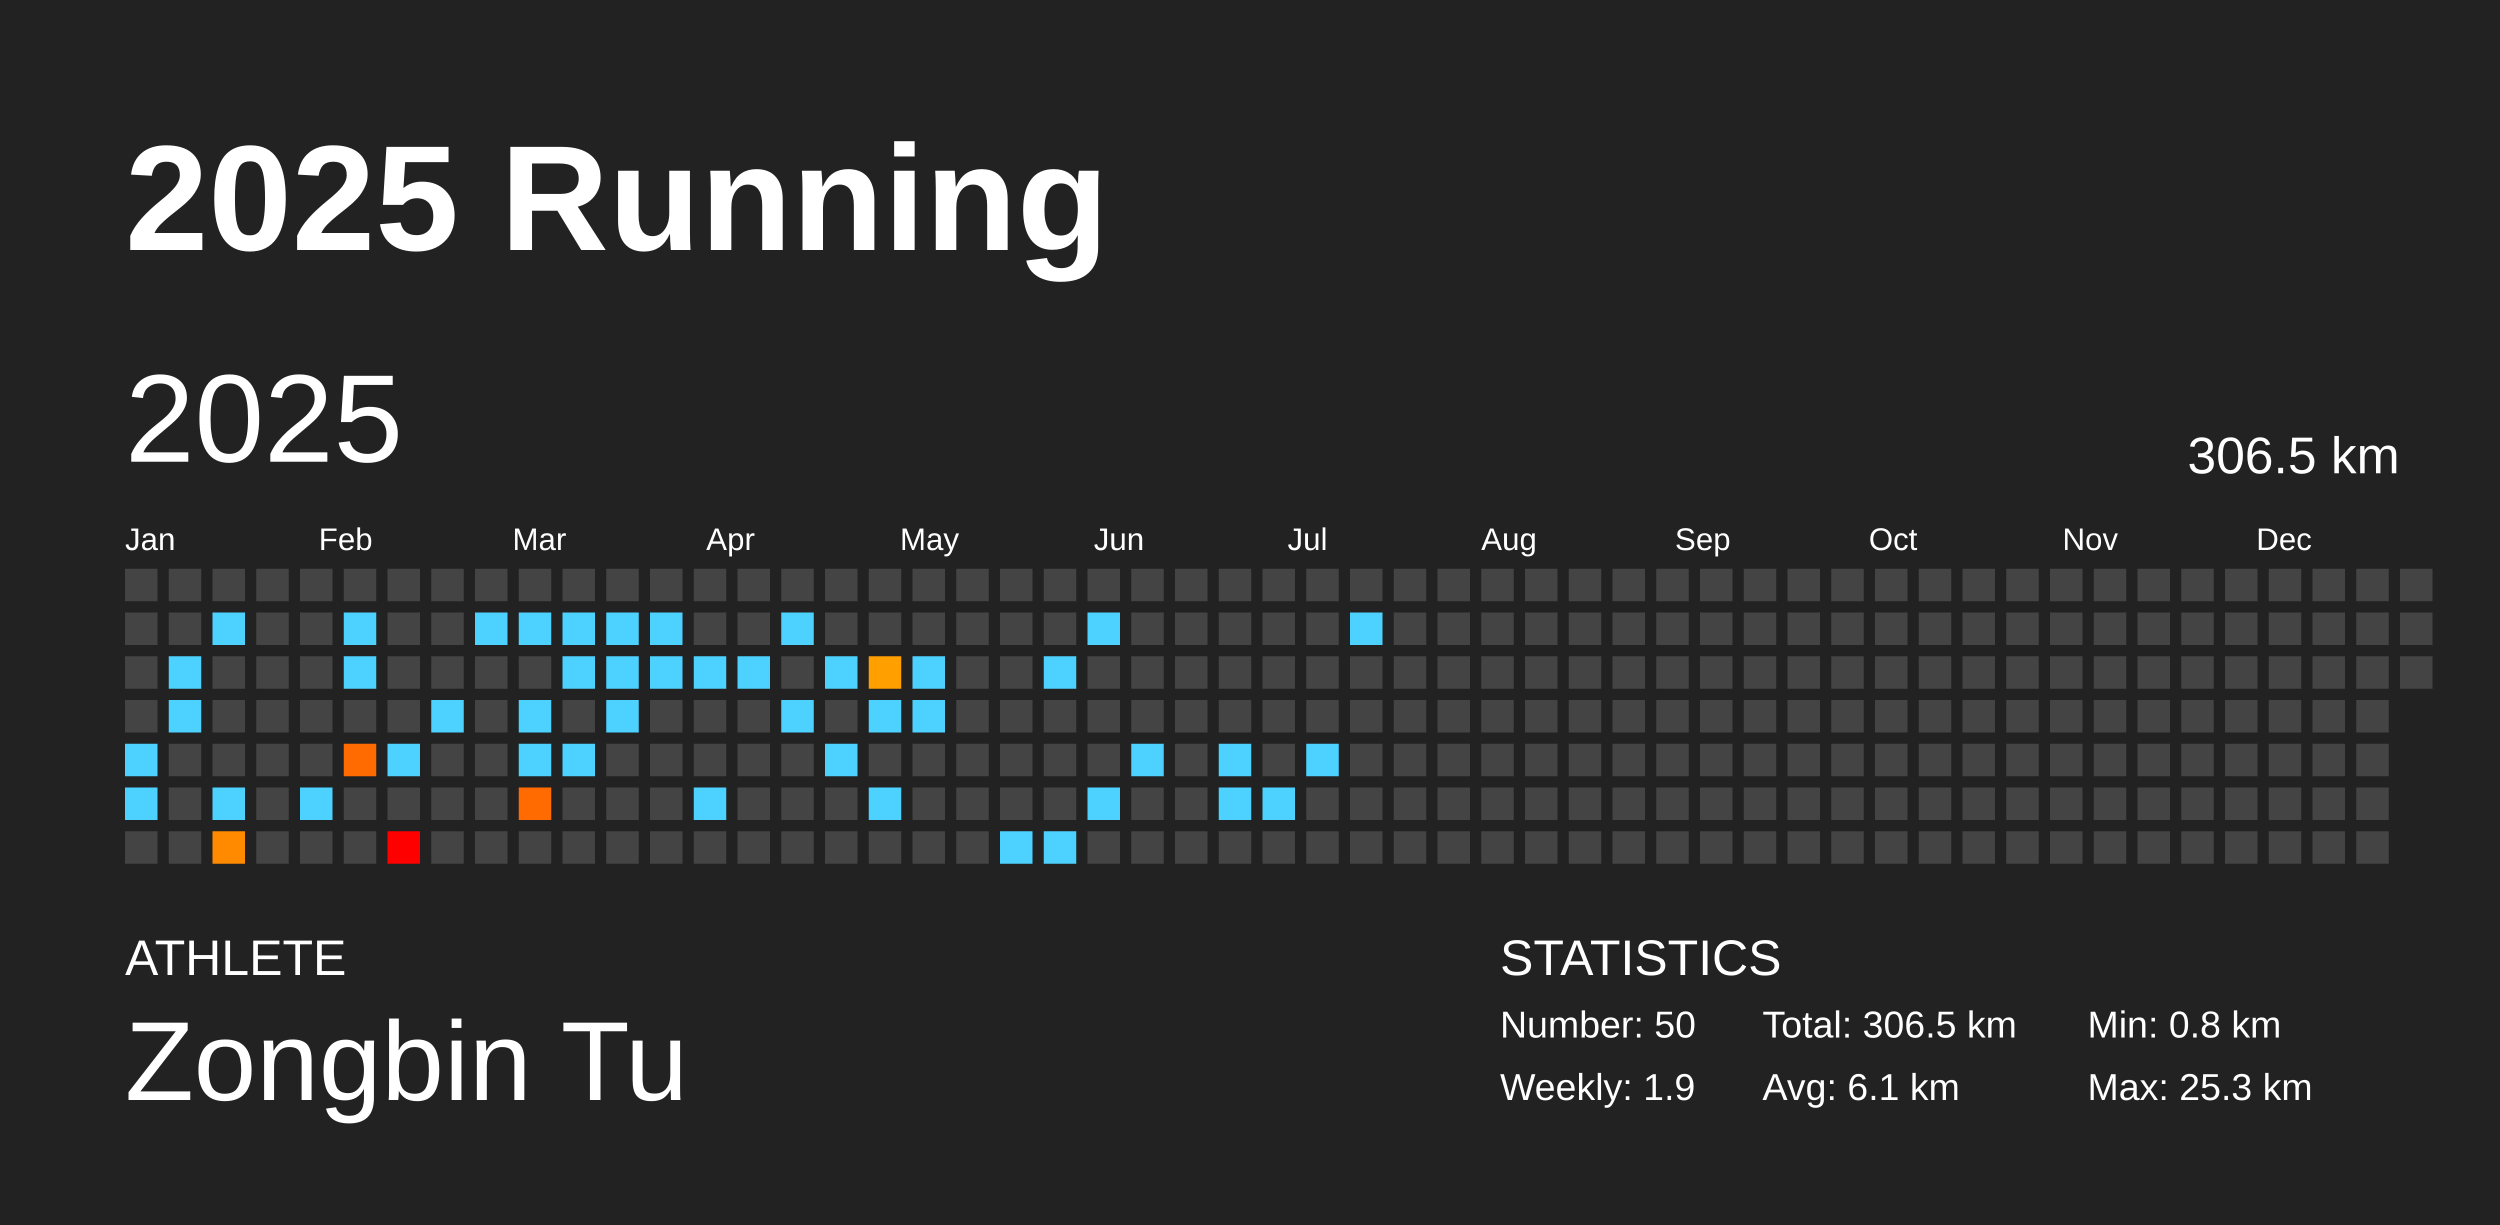
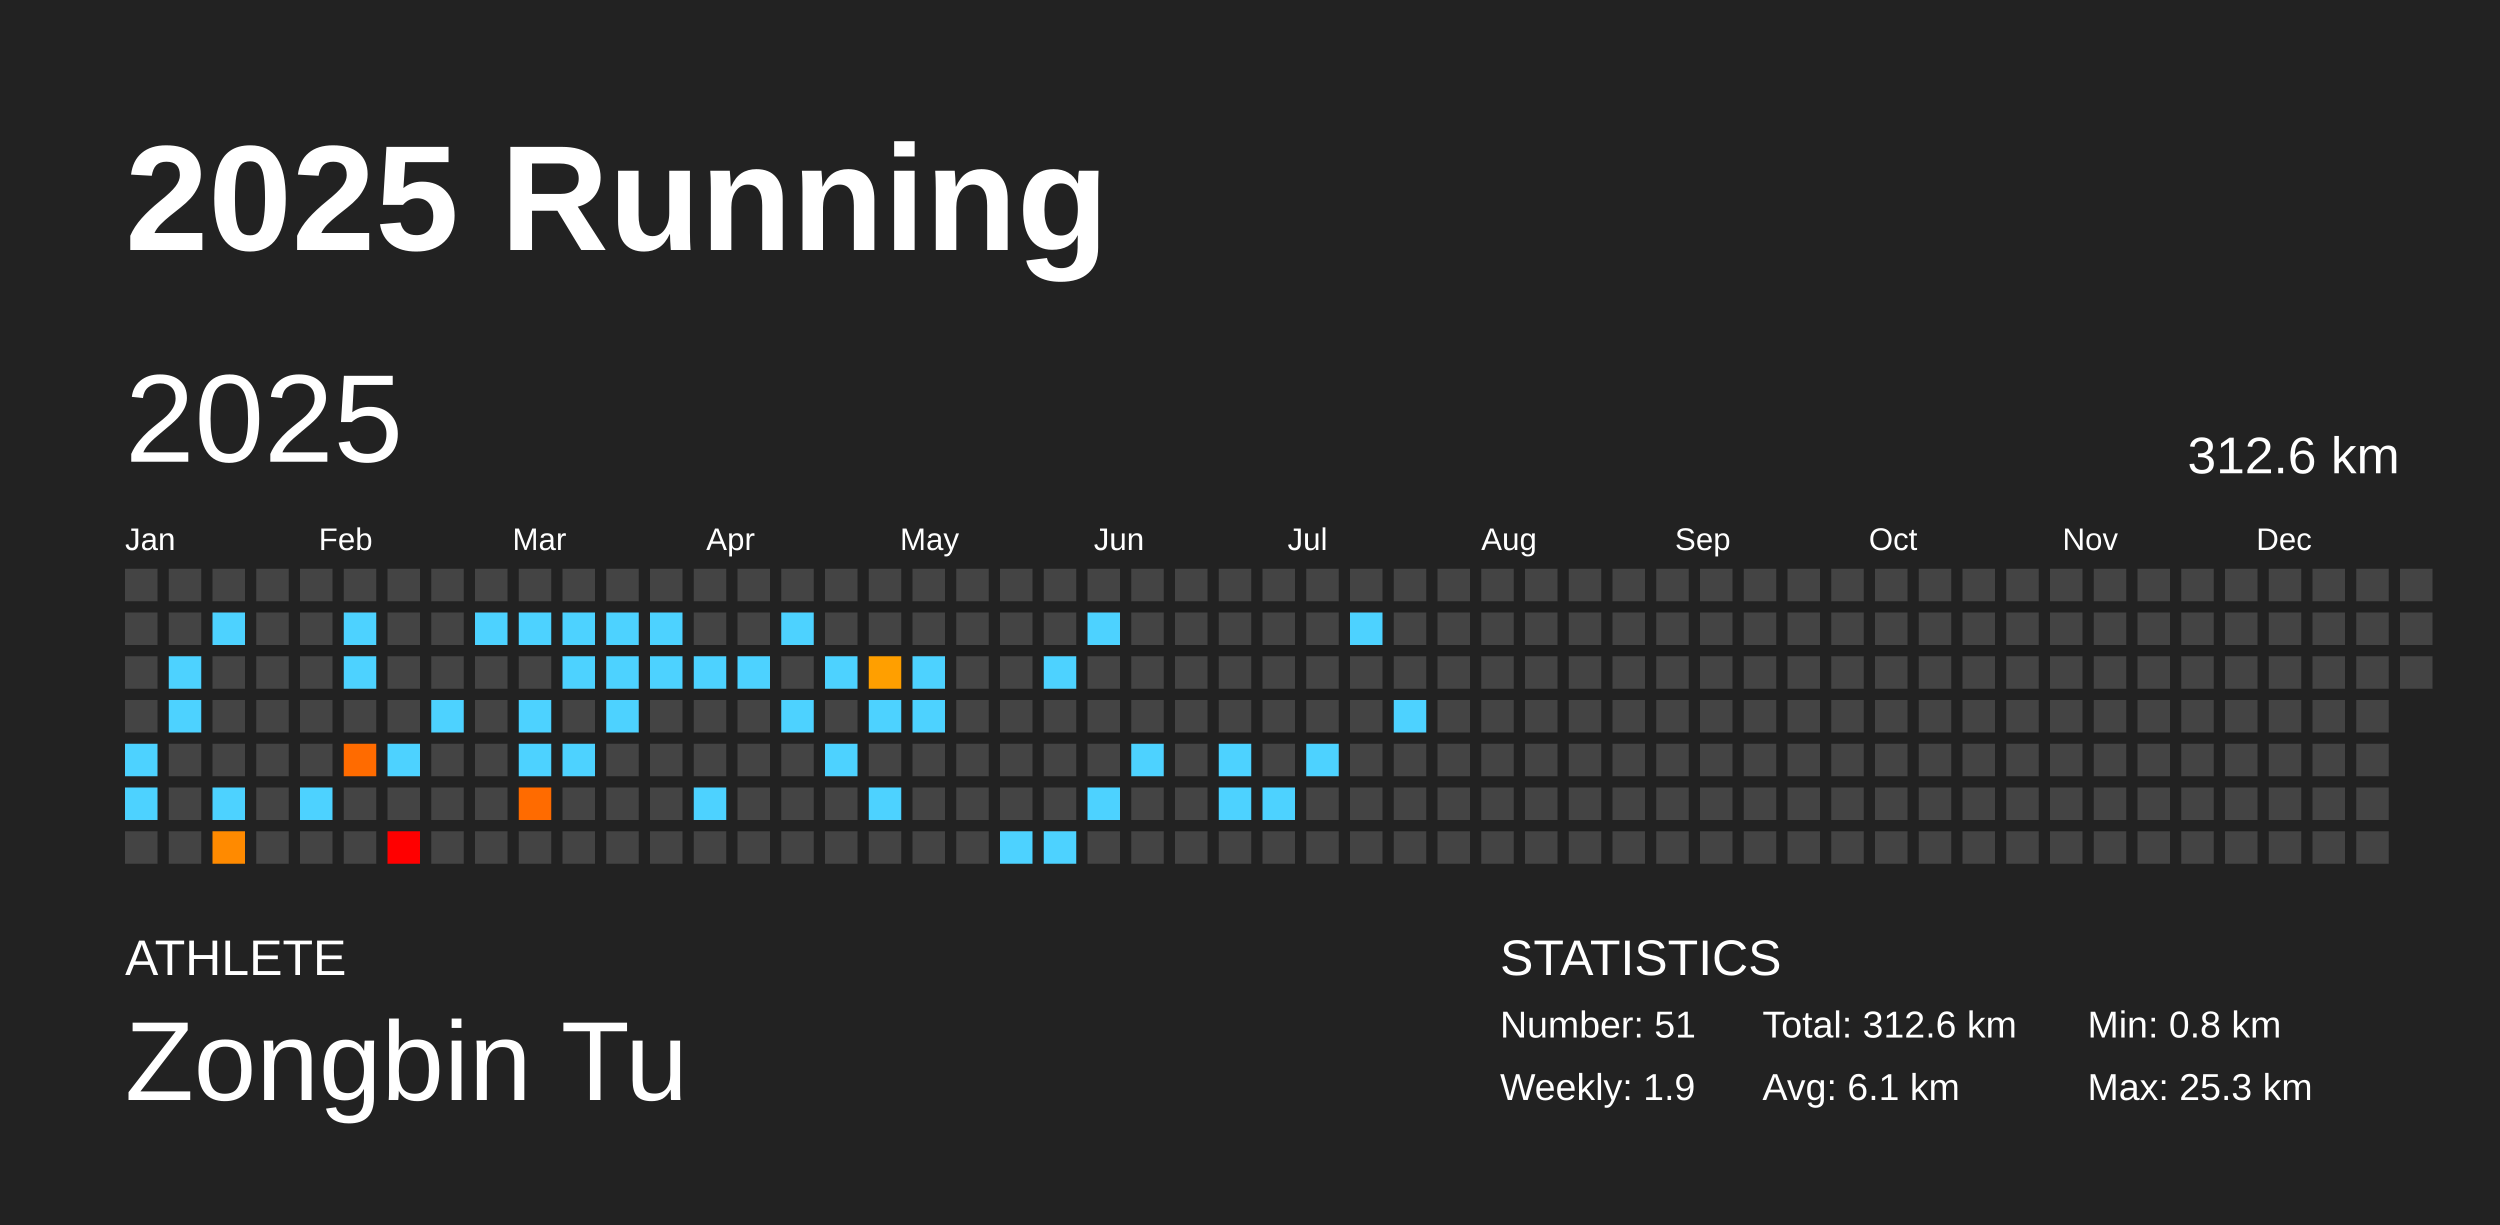
<svg xmlns="http://www.w3.org/2000/svg" baseProfile="full" height="98mm" version="1.1" viewBox="0,0,200,98" width="200mm">
  <defs />
  <rect fill="#222222" height="98" width="200" x="0" y="0" />
  <text fill="#FFFFFF" style="font-size:12px; font-family:Arial; font-weight:bold;" x="10" y="20">2025 Running</text>
  <text fill="#FFFFFF" style="font-size:4px; font-family:Arial" x="10" y="78">ATHLETE</text>
  <text fill="#FFFFFF" style="font-size:9px; font-family:Arial" x="10" y="88">Zongbin Tu</text>
  <text fill="#FFFFFF" style="font-size:4px; font-family:Arial" x="120" y="78">STATISTICS</text>
-   <text fill="#FFFFFF" style="font-size:3px; font-family:Arial" x="120" y="83">Number: 50</text>
+   <text fill="#FFFFFF" style="font-size:3px; font-family:Arial" x="120" y="83">Number: 51</text>
  <text fill="#FFFFFF" style="font-size:3px; font-family:Arial" x="120" y="88">Weekly: 1.9</text>
-   <text fill="#FFFFFF" style="font-size:3px; font-family:Arial" x="141" y="83">Total: 306.5 km</text>
+   <text fill="#FFFFFF" style="font-size:3px; font-family:Arial" x="141" y="83">Total: 312.6 km</text>
  <text fill="#FFFFFF" style="font-size:3px; font-family:Arial" x="141" y="88">Avg: 6.1 km</text>
  <text fill="#FFFFFF" style="font-size:3px; font-family:Arial" x="167" y="83">Min: 0.8 km</text>
  <text fill="#FFFFFF" style="font-size:3px; font-family:Arial" x="167" y="88">Max: 25.3 km</text>
  <text dominant-baseline="hanging" fill="#FFFFFF" style="font-size:10.0px; font-family:Arial;" x="10" y="30">2025</text>
-   <text dominant-baseline="hanging" fill="#FFFFFF" style="font-size:4.125px; font-family:Arial;" x="175" y="35">306.5 km</text>
+   <text dominant-baseline="hanging" fill="#FFFFFF" style="font-size:4.125px; font-family:Arial;" x="175" y="35">312.6 km</text>
  <text fill="#FFFFFF" style="font-size:2.5px; font-family:Arial" x="10.0" y="44">Jan</text>
  <text fill="#FFFFFF" style="font-size:2.5px; font-family:Arial" x="25.5" y="44">Feb</text>
  <text fill="#FFFFFF" style="font-size:2.5px; font-family:Arial" x="41.0" y="44">Mar</text>
  <text fill="#FFFFFF" style="font-size:2.5px; font-family:Arial" x="56.5" y="44">Apr</text>
  <text fill="#FFFFFF" style="font-size:2.5px; font-family:Arial" x="72.0" y="44">May</text>
  <text fill="#FFFFFF" style="font-size:2.5px; font-family:Arial" x="87.5" y="44">Jun</text>
  <text fill="#FFFFFF" style="font-size:2.5px; font-family:Arial" x="103.0" y="44">Jul</text>
  <text fill="#FFFFFF" style="font-size:2.5px; font-family:Arial" x="118.5" y="44">Aug</text>
  <text fill="#FFFFFF" style="font-size:2.5px; font-family:Arial" x="134.0" y="44">Sep</text>
  <text fill="#FFFFFF" style="font-size:2.5px; font-family:Arial" x="149.5" y="44">Oct</text>
  <text fill="#FFFFFF" style="font-size:2.5px; font-family:Arial" x="165.0" y="44">Nov</text>
  <text fill="#FFFFFF" style="font-size:2.5px; font-family:Arial" x="180.5" y="44">Dec</text>
  <rect fill="#444444" height="2.6" width="2.6" x="10.0" y="45.5" />
  <rect fill="#444444" height="2.6" width="2.6" x="10.0" y="49.0" />
  <rect fill="#444444" height="2.6" width="2.6" x="10.0" y="52.5" />
  <rect fill="#444444" height="2.6" width="2.6" x="10.0" y="56.0" />
  <rect fill="#4dd2ff" height="2.6" width="2.6" x="10.0" y="59.5" />
  <rect fill="#4dd2ff" height="2.6" width="2.6" x="10.0" y="63.0" />
  <rect fill="#444444" height="2.6" width="2.6" x="10.0" y="66.5" />
  <rect fill="#444444" height="2.6" width="2.6" x="13.5" y="45.5" />
  <rect fill="#444444" height="2.6" width="2.6" x="13.5" y="49.0" />
  <rect fill="#4dd2ff" height="2.6" width="2.6" x="13.5" y="52.5" />
  <rect fill="#4dd2ff" height="2.6" width="2.6" x="13.5" y="56.0" />
  <rect fill="#444444" height="2.6" width="2.6" x="13.5" y="59.5" />
  <rect fill="#444444" height="2.6" width="2.6" x="13.5" y="63.0" />
  <rect fill="#444444" height="2.6" width="2.6" x="13.5" y="66.5" />
  <rect fill="#444444" height="2.6" width="2.6" x="17.0" y="45.5" />
  <rect fill="#4dd2ff" height="2.6" width="2.6" x="17.0" y="49.0" />
  <rect fill="#444444" height="2.6" width="2.6" x="17.0" y="52.5" />
  <rect fill="#444444" height="2.6" width="2.6" x="17.0" y="56.0" />
  <rect fill="#444444" height="2.6" width="2.6" x="17.0" y="59.5" />
  <rect fill="#4dd2ff" height="2.6" width="2.6" x="17.0" y="63.0" />
  <rect fill="#ff8a00" height="2.6" width="2.6" x="17.0" y="66.5" />
  <rect fill="#444444" height="2.6" width="2.6" x="20.5" y="45.5" />
  <rect fill="#444444" height="2.6" width="2.6" x="20.5" y="49.0" />
  <rect fill="#444444" height="2.6" width="2.6" x="20.5" y="52.5" />
  <rect fill="#444444" height="2.6" width="2.6" x="20.5" y="56.0" />
  <rect fill="#444444" height="2.6" width="2.6" x="20.5" y="59.5" />
  <rect fill="#444444" height="2.6" width="2.6" x="20.5" y="63.0" />
  <rect fill="#444444" height="2.6" width="2.6" x="20.5" y="66.5" />
  <rect fill="#444444" height="2.6" width="2.6" x="24.0" y="45.5" />
  <rect fill="#444444" height="2.6" width="2.6" x="24.0" y="49.0" />
  <rect fill="#444444" height="2.6" width="2.6" x="24.0" y="52.5" />
  <rect fill="#444444" height="2.6" width="2.6" x="24.0" y="56.0" />
  <rect fill="#444444" height="2.6" width="2.6" x="24.0" y="59.5" />
  <rect fill="#4dd2ff" height="2.6" width="2.6" x="24.0" y="63.0" />
  <rect fill="#444444" height="2.6" width="2.6" x="24.0" y="66.5" />
  <rect fill="#444444" height="2.6" width="2.6" x="27.5" y="45.5" />
  <rect fill="#4dd2ff" height="2.6" width="2.6" x="27.5" y="49.0" />
  <rect fill="#4dd2ff" height="2.6" width="2.6" x="27.5" y="52.5" />
  <rect fill="#444444" height="2.6" width="2.6" x="27.5" y="56.0" />
  <rect fill="#ff6b00" height="2.6" width="2.6" x="27.5" y="59.5" />
  <rect fill="#444444" height="2.6" width="2.6" x="27.5" y="63.0" />
  <rect fill="#444444" height="2.6" width="2.6" x="27.5" y="66.5" />
  <rect fill="#444444" height="2.6" width="2.6" x="31.0" y="45.5" />
  <rect fill="#444444" height="2.6" width="2.6" x="31.0" y="49.0" />
  <rect fill="#444444" height="2.6" width="2.6" x="31.0" y="52.5" />
  <rect fill="#444444" height="2.6" width="2.6" x="31.0" y="56.0" />
  <rect fill="#4dd2ff" height="2.6" width="2.6" x="31.0" y="59.5" />
  <rect fill="#444444" height="2.6" width="2.6" x="31.0" y="63.0" />
  <rect fill="red" height="2.6" width="2.6" x="31.0" y="66.5" />
  <rect fill="#444444" height="2.6" width="2.6" x="34.5" y="45.5" />
  <rect fill="#444444" height="2.6" width="2.6" x="34.5" y="49.0" />
  <rect fill="#444444" height="2.6" width="2.6" x="34.5" y="52.5" />
  <rect fill="#4dd2ff" height="2.6" width="2.6" x="34.5" y="56.0" />
  <rect fill="#444444" height="2.6" width="2.6" x="34.5" y="59.5" />
  <rect fill="#444444" height="2.6" width="2.6" x="34.5" y="63.0" />
  <rect fill="#444444" height="2.6" width="2.6" x="34.5" y="66.5" />
  <rect fill="#444444" height="2.6" width="2.6" x="38.0" y="45.5" />
  <rect fill="#4dd2ff" height="2.6" width="2.6" x="38.0" y="49.0" />
  <rect fill="#444444" height="2.6" width="2.6" x="38.0" y="52.5" />
  <rect fill="#444444" height="2.6" width="2.6" x="38.0" y="56.0" />
  <rect fill="#444444" height="2.6" width="2.6" x="38.0" y="59.5" />
  <rect fill="#444444" height="2.6" width="2.6" x="38.0" y="63.0" />
  <rect fill="#444444" height="2.6" width="2.6" x="38.0" y="66.5" />
  <rect fill="#444444" height="2.6" width="2.6" x="41.5" y="45.5" />
  <rect fill="#4dd2ff" height="2.6" width="2.6" x="41.5" y="49.0" />
  <rect fill="#444444" height="2.6" width="2.6" x="41.5" y="52.5" />
  <rect fill="#4dd2ff" height="2.6" width="2.6" x="41.5" y="56.0" />
  <rect fill="#4dd2ff" height="2.6" width="2.6" x="41.5" y="59.5" />
  <rect fill="#ff6b00" height="2.6" width="2.6" x="41.5" y="63.0" />
  <rect fill="#444444" height="2.6" width="2.6" x="41.5" y="66.5" />
  <rect fill="#444444" height="2.6" width="2.6" x="45.0" y="45.5" />
  <rect fill="#4dd2ff" height="2.6" width="2.6" x="45.0" y="49.0" />
  <rect fill="#4dd2ff" height="2.6" width="2.6" x="45.0" y="52.5" />
  <rect fill="#444444" height="2.6" width="2.6" x="45.0" y="56.0" />
  <rect fill="#4dd2ff" height="2.6" width="2.6" x="45.0" y="59.5" />
  <rect fill="#444444" height="2.6" width="2.6" x="45.0" y="63.0" />
  <rect fill="#444444" height="2.6" width="2.6" x="45.0" y="66.5" />
  <rect fill="#444444" height="2.6" width="2.6" x="48.5" y="45.5" />
  <rect fill="#4dd2ff" height="2.6" width="2.6" x="48.5" y="49.0" />
  <rect fill="#4dd2ff" height="2.6" width="2.6" x="48.5" y="52.5" />
  <rect fill="#4dd2ff" height="2.6" width="2.6" x="48.5" y="56.0" />
  <rect fill="#444444" height="2.6" width="2.6" x="48.5" y="59.5" />
  <rect fill="#444444" height="2.6" width="2.6" x="48.5" y="63.0" />
  <rect fill="#444444" height="2.6" width="2.6" x="48.5" y="66.5" />
  <rect fill="#444444" height="2.6" width="2.6" x="52.0" y="45.5" />
  <rect fill="#4dd2ff" height="2.6" width="2.6" x="52.0" y="49.0" />
  <rect fill="#4dd2ff" height="2.6" width="2.6" x="52.0" y="52.5" />
  <rect fill="#444444" height="2.6" width="2.6" x="52.0" y="56.0" />
  <rect fill="#444444" height="2.6" width="2.6" x="52.0" y="59.5" />
  <rect fill="#444444" height="2.6" width="2.6" x="52.0" y="63.0" />
  <rect fill="#444444" height="2.6" width="2.6" x="52.0" y="66.5" />
  <rect fill="#444444" height="2.6" width="2.6" x="55.5" y="45.5" />
  <rect fill="#444444" height="2.6" width="2.6" x="55.5" y="49.0" />
  <rect fill="#4dd2ff" height="2.6" width="2.6" x="55.5" y="52.5" />
  <rect fill="#444444" height="2.6" width="2.6" x="55.5" y="56.0" />
  <rect fill="#444444" height="2.6" width="2.6" x="55.5" y="59.5" />
  <rect fill="#4dd2ff" height="2.6" width="2.6" x="55.5" y="63.0" />
  <rect fill="#444444" height="2.6" width="2.6" x="55.5" y="66.5" />
  <rect fill="#444444" height="2.6" width="2.6" x="59.0" y="45.5" />
  <rect fill="#444444" height="2.6" width="2.6" x="59.0" y="49.0" />
  <rect fill="#4dd2ff" height="2.6" width="2.6" x="59.0" y="52.5" />
  <rect fill="#444444" height="2.6" width="2.6" x="59.0" y="56.0" />
  <rect fill="#444444" height="2.6" width="2.6" x="59.0" y="59.5" />
  <rect fill="#444444" height="2.6" width="2.6" x="59.0" y="63.0" />
  <rect fill="#444444" height="2.6" width="2.6" x="59.0" y="66.5" />
  <rect fill="#444444" height="2.6" width="2.6" x="62.5" y="45.5" />
  <rect fill="#4dd2ff" height="2.6" width="2.6" x="62.5" y="49.0" />
  <rect fill="#444444" height="2.6" width="2.6" x="62.5" y="52.5" />
  <rect fill="#4dd2ff" height="2.6" width="2.6" x="62.5" y="56.0" />
  <rect fill="#444444" height="2.6" width="2.6" x="62.5" y="59.5" />
  <rect fill="#444444" height="2.6" width="2.6" x="62.5" y="63.0" />
  <rect fill="#444444" height="2.6" width="2.6" x="62.5" y="66.5" />
  <rect fill="#444444" height="2.6" width="2.6" x="66.0" y="45.5" />
  <rect fill="#444444" height="2.6" width="2.6" x="66.0" y="49.0" />
  <rect fill="#4dd2ff" height="2.6" width="2.6" x="66.0" y="52.5" />
  <rect fill="#444444" height="2.6" width="2.6" x="66.0" y="56.0" />
  <rect fill="#4dd2ff" height="2.6" width="2.6" x="66.0" y="59.5" />
  <rect fill="#444444" height="2.6" width="2.6" x="66.0" y="63.0" />
  <rect fill="#444444" height="2.6" width="2.6" x="66.0" y="66.5" />
  <rect fill="#444444" height="2.6" width="2.6" x="69.5" y="45.5" />
  <rect fill="#444444" height="2.6" width="2.6" x="69.5" y="49.0" />
  <rect fill="#ff9f00" height="2.6" width="2.6" x="69.5" y="52.5" />
  <rect fill="#4dd2ff" height="2.6" width="2.6" x="69.5" y="56.0" />
  <rect fill="#444444" height="2.6" width="2.6" x="69.5" y="59.5" />
  <rect fill="#4dd2ff" height="2.6" width="2.6" x="69.5" y="63.0" />
  <rect fill="#444444" height="2.6" width="2.6" x="69.5" y="66.5" />
  <rect fill="#444444" height="2.6" width="2.6" x="73.0" y="45.5" />
  <rect fill="#444444" height="2.6" width="2.6" x="73.0" y="49.0" />
  <rect fill="#4dd2ff" height="2.6" width="2.6" x="73.0" y="52.5" />
  <rect fill="#4dd2ff" height="2.6" width="2.6" x="73.0" y="56.0" />
  <rect fill="#444444" height="2.6" width="2.6" x="73.0" y="59.5" />
  <rect fill="#444444" height="2.6" width="2.6" x="73.0" y="63.0" />
  <rect fill="#444444" height="2.6" width="2.6" x="73.0" y="66.5" />
  <rect fill="#444444" height="2.6" width="2.6" x="76.5" y="45.5" />
  <rect fill="#444444" height="2.6" width="2.6" x="76.5" y="49.0" />
  <rect fill="#444444" height="2.6" width="2.6" x="76.5" y="52.5" />
  <rect fill="#444444" height="2.6" width="2.6" x="76.5" y="56.0" />
  <rect fill="#444444" height="2.6" width="2.6" x="76.5" y="59.5" />
  <rect fill="#444444" height="2.6" width="2.6" x="76.5" y="63.0" />
  <rect fill="#444444" height="2.6" width="2.6" x="76.5" y="66.5" />
  <rect fill="#444444" height="2.6" width="2.6" x="80.0" y="45.5" />
  <rect fill="#444444" height="2.6" width="2.6" x="80.0" y="49.0" />
  <rect fill="#444444" height="2.6" width="2.6" x="80.0" y="52.5" />
  <rect fill="#444444" height="2.6" width="2.6" x="80.0" y="56.0" />
  <rect fill="#444444" height="2.6" width="2.6" x="80.0" y="59.5" />
  <rect fill="#444444" height="2.6" width="2.6" x="80.0" y="63.0" />
  <rect fill="#4dd2ff" height="2.6" width="2.6" x="80.0" y="66.5" />
  <rect fill="#444444" height="2.6" width="2.6" x="83.5" y="45.5" />
  <rect fill="#444444" height="2.6" width="2.6" x="83.5" y="49.0" />
  <rect fill="#4dd2ff" height="2.6" width="2.6" x="83.5" y="52.5" />
  <rect fill="#444444" height="2.6" width="2.6" x="83.5" y="56.0" />
  <rect fill="#444444" height="2.6" width="2.6" x="83.5" y="59.5" />
  <rect fill="#444444" height="2.6" width="2.6" x="83.5" y="63.0" />
  <rect fill="#4dd2ff" height="2.6" width="2.6" x="83.5" y="66.5" />
  <rect fill="#444444" height="2.6" width="2.6" x="87.0" y="45.5" />
  <rect fill="#4dd2ff" height="2.6" width="2.6" x="87.0" y="49.0" />
  <rect fill="#444444" height="2.6" width="2.6" x="87.0" y="52.5" />
  <rect fill="#444444" height="2.6" width="2.6" x="87.0" y="56.0" />
  <rect fill="#444444" height="2.6" width="2.6" x="87.0" y="59.5" />
  <rect fill="#4dd2ff" height="2.6" width="2.6" x="87.0" y="63.0" />
  <rect fill="#444444" height="2.6" width="2.6" x="87.0" y="66.5" />
  <rect fill="#444444" height="2.6" width="2.6" x="90.5" y="45.5" />
  <rect fill="#444444" height="2.6" width="2.6" x="90.5" y="49.0" />
  <rect fill="#444444" height="2.6" width="2.6" x="90.5" y="52.5" />
  <rect fill="#444444" height="2.6" width="2.6" x="90.5" y="56.0" />
  <rect fill="#4dd2ff" height="2.6" width="2.6" x="90.5" y="59.5" />
  <rect fill="#444444" height="2.6" width="2.6" x="90.5" y="63.0" />
  <rect fill="#444444" height="2.6" width="2.6" x="90.5" y="66.5" />
  <rect fill="#444444" height="2.6" width="2.6" x="94.0" y="45.5" />
  <rect fill="#444444" height="2.6" width="2.6" x="94.0" y="49.0" />
  <rect fill="#444444" height="2.6" width="2.6" x="94.0" y="52.5" />
  <rect fill="#444444" height="2.6" width="2.6" x="94.0" y="56.0" />
  <rect fill="#444444" height="2.6" width="2.6" x="94.0" y="59.5" />
  <rect fill="#444444" height="2.6" width="2.6" x="94.0" y="63.0" />
  <rect fill="#444444" height="2.6" width="2.6" x="94.0" y="66.5" />
  <rect fill="#444444" height="2.6" width="2.6" x="97.5" y="45.5" />
  <rect fill="#444444" height="2.6" width="2.6" x="97.5" y="49.0" />
  <rect fill="#444444" height="2.6" width="2.6" x="97.5" y="52.5" />
  <rect fill="#444444" height="2.6" width="2.6" x="97.5" y="56.0" />
  <rect fill="#4dd2ff" height="2.6" width="2.6" x="97.5" y="59.5" />
  <rect fill="#4dd2ff" height="2.6" width="2.6" x="97.5" y="63.0" />
  <rect fill="#444444" height="2.6" width="2.6" x="97.5" y="66.5" />
  <rect fill="#444444" height="2.6" width="2.6" x="101.0" y="45.5" />
  <rect fill="#444444" height="2.6" width="2.6" x="101.0" y="49.0" />
  <rect fill="#444444" height="2.6" width="2.6" x="101.0" y="52.5" />
  <rect fill="#444444" height="2.6" width="2.6" x="101.0" y="56.0" />
  <rect fill="#444444" height="2.6" width="2.6" x="101.0" y="59.5" />
  <rect fill="#4dd2ff" height="2.6" width="2.6" x="101.0" y="63.0" />
  <rect fill="#444444" height="2.6" width="2.6" x="101.0" y="66.5" />
  <rect fill="#444444" height="2.6" width="2.6" x="104.5" y="45.5" />
  <rect fill="#444444" height="2.6" width="2.6" x="104.5" y="49.0" />
  <rect fill="#444444" height="2.6" width="2.6" x="104.5" y="52.5" />
  <rect fill="#444444" height="2.6" width="2.6" x="104.5" y="56.0" />
  <rect fill="#4dd2ff" height="2.6" width="2.6" x="104.5" y="59.5" />
  <rect fill="#444444" height="2.6" width="2.6" x="104.5" y="63.0" />
  <rect fill="#444444" height="2.6" width="2.6" x="104.5" y="66.5" />
  <rect fill="#444444" height="2.6" width="2.6" x="108.0" y="45.5" />
  <rect fill="#4dd2ff" height="2.6" width="2.6" x="108.0" y="49.0" />
  <rect fill="#444444" height="2.6" width="2.6" x="108.0" y="52.5" />
  <rect fill="#444444" height="2.6" width="2.6" x="108.0" y="56.0" />
  <rect fill="#444444" height="2.6" width="2.6" x="108.0" y="59.5" />
  <rect fill="#444444" height="2.6" width="2.6" x="108.0" y="63.0" />
  <rect fill="#444444" height="2.6" width="2.6" x="108.0" y="66.5" />
  <rect fill="#444444" height="2.6" width="2.6" x="111.5" y="45.5" />
  <rect fill="#444444" height="2.6" width="2.6" x="111.5" y="49.0" />
  <rect fill="#444444" height="2.6" width="2.6" x="111.5" y="52.5" />
-   <rect fill="#444444" height="2.6" width="2.6" x="111.5" y="56.0" />
+   <rect fill="#4dd2ff" height="2.6" width="2.6" x="111.5" y="56.0" />
  <rect fill="#444444" height="2.6" width="2.6" x="111.5" y="59.5" />
  <rect fill="#444444" height="2.6" width="2.6" x="111.5" y="63.0" />
  <rect fill="#444444" height="2.6" width="2.6" x="111.5" y="66.5" />
  <rect fill="#444444" height="2.6" width="2.6" x="115.0" y="45.5" />
  <rect fill="#444444" height="2.6" width="2.6" x="115.0" y="49.0" />
  <rect fill="#444444" height="2.6" width="2.6" x="115.0" y="52.5" />
  <rect fill="#444444" height="2.6" width="2.6" x="115.0" y="56.0" />
  <rect fill="#444444" height="2.6" width="2.6" x="115.0" y="59.5" />
  <rect fill="#444444" height="2.6" width="2.6" x="115.0" y="63.0" />
  <rect fill="#444444" height="2.6" width="2.6" x="115.0" y="66.5" />
  <rect fill="#444444" height="2.6" width="2.6" x="118.5" y="45.5" />
  <rect fill="#444444" height="2.6" width="2.6" x="118.5" y="49.0" />
  <rect fill="#444444" height="2.6" width="2.6" x="118.5" y="52.5" />
  <rect fill="#444444" height="2.6" width="2.6" x="118.5" y="56.0" />
  <rect fill="#444444" height="2.6" width="2.6" x="118.5" y="59.5" />
  <rect fill="#444444" height="2.6" width="2.6" x="118.5" y="63.0" />
  <rect fill="#444444" height="2.6" width="2.6" x="118.5" y="66.5" />
  <rect fill="#444444" height="2.6" width="2.6" x="122.0" y="45.5" />
  <rect fill="#444444" height="2.6" width="2.6" x="122.0" y="49.0" />
  <rect fill="#444444" height="2.6" width="2.6" x="122.0" y="52.5" />
  <rect fill="#444444" height="2.6" width="2.6" x="122.0" y="56.0" />
  <rect fill="#444444" height="2.6" width="2.6" x="122.0" y="59.5" />
  <rect fill="#444444" height="2.6" width="2.6" x="122.0" y="63.0" />
  <rect fill="#444444" height="2.6" width="2.6" x="122.0" y="66.5" />
  <rect fill="#444444" height="2.6" width="2.6" x="125.5" y="45.5" />
  <rect fill="#444444" height="2.6" width="2.6" x="125.5" y="49.0" />
  <rect fill="#444444" height="2.6" width="2.6" x="125.5" y="52.5" />
  <rect fill="#444444" height="2.6" width="2.6" x="125.5" y="56.0" />
  <rect fill="#444444" height="2.6" width="2.6" x="125.5" y="59.5" />
  <rect fill="#444444" height="2.6" width="2.6" x="125.5" y="63.0" />
  <rect fill="#444444" height="2.6" width="2.6" x="125.5" y="66.5" />
  <rect fill="#444444" height="2.6" width="2.6" x="129.0" y="45.5" />
  <rect fill="#444444" height="2.6" width="2.6" x="129.0" y="49.0" />
  <rect fill="#444444" height="2.6" width="2.6" x="129.0" y="52.5" />
  <rect fill="#444444" height="2.6" width="2.6" x="129.0" y="56.0" />
  <rect fill="#444444" height="2.6" width="2.6" x="129.0" y="59.5" />
  <rect fill="#444444" height="2.6" width="2.6" x="129.0" y="63.0" />
  <rect fill="#444444" height="2.6" width="2.6" x="129.0" y="66.5" />
  <rect fill="#444444" height="2.6" width="2.6" x="132.5" y="45.5" />
  <rect fill="#444444" height="2.6" width="2.6" x="132.5" y="49.0" />
  <rect fill="#444444" height="2.6" width="2.6" x="132.5" y="52.5" />
  <rect fill="#444444" height="2.6" width="2.6" x="132.5" y="56.0" />
  <rect fill="#444444" height="2.6" width="2.6" x="132.5" y="59.5" />
  <rect fill="#444444" height="2.6" width="2.6" x="132.5" y="63.0" />
  <rect fill="#444444" height="2.6" width="2.6" x="132.5" y="66.5" />
  <rect fill="#444444" height="2.6" width="2.6" x="136.0" y="45.5" />
  <rect fill="#444444" height="2.6" width="2.6" x="136.0" y="49.0" />
  <rect fill="#444444" height="2.6" width="2.6" x="136.0" y="52.5" />
  <rect fill="#444444" height="2.6" width="2.6" x="136.0" y="56.0" />
  <rect fill="#444444" height="2.6" width="2.6" x="136.0" y="59.5" />
  <rect fill="#444444" height="2.6" width="2.6" x="136.0" y="63.0" />
  <rect fill="#444444" height="2.6" width="2.6" x="136.0" y="66.5" />
  <rect fill="#444444" height="2.6" width="2.6" x="139.5" y="45.5" />
  <rect fill="#444444" height="2.6" width="2.6" x="139.5" y="49.0" />
  <rect fill="#444444" height="2.6" width="2.6" x="139.5" y="52.5" />
  <rect fill="#444444" height="2.6" width="2.6" x="139.5" y="56.0" />
  <rect fill="#444444" height="2.6" width="2.6" x="139.5" y="59.5" />
  <rect fill="#444444" height="2.6" width="2.6" x="139.5" y="63.0" />
  <rect fill="#444444" height="2.6" width="2.6" x="139.5" y="66.5" />
  <rect fill="#444444" height="2.6" width="2.6" x="143.0" y="45.5" />
  <rect fill="#444444" height="2.6" width="2.6" x="143.0" y="49.0" />
  <rect fill="#444444" height="2.6" width="2.6" x="143.0" y="52.5" />
  <rect fill="#444444" height="2.6" width="2.6" x="143.0" y="56.0" />
  <rect fill="#444444" height="2.6" width="2.6" x="143.0" y="59.5" />
  <rect fill="#444444" height="2.6" width="2.6" x="143.0" y="63.0" />
  <rect fill="#444444" height="2.6" width="2.6" x="143.0" y="66.5" />
  <rect fill="#444444" height="2.6" width="2.6" x="146.5" y="45.5" />
  <rect fill="#444444" height="2.6" width="2.6" x="146.5" y="49.0" />
  <rect fill="#444444" height="2.6" width="2.6" x="146.5" y="52.5" />
  <rect fill="#444444" height="2.6" width="2.6" x="146.5" y="56.0" />
  <rect fill="#444444" height="2.6" width="2.6" x="146.5" y="59.5" />
  <rect fill="#444444" height="2.6" width="2.6" x="146.5" y="63.0" />
  <rect fill="#444444" height="2.6" width="2.6" x="146.5" y="66.5" />
  <rect fill="#444444" height="2.6" width="2.6" x="150.0" y="45.5" />
  <rect fill="#444444" height="2.6" width="2.6" x="150.0" y="49.0" />
  <rect fill="#444444" height="2.6" width="2.6" x="150.0" y="52.5" />
  <rect fill="#444444" height="2.6" width="2.6" x="150.0" y="56.0" />
  <rect fill="#444444" height="2.6" width="2.6" x="150.0" y="59.5" />
  <rect fill="#444444" height="2.6" width="2.6" x="150.0" y="63.0" />
  <rect fill="#444444" height="2.6" width="2.6" x="150.0" y="66.5" />
  <rect fill="#444444" height="2.6" width="2.6" x="153.5" y="45.5" />
  <rect fill="#444444" height="2.6" width="2.6" x="153.5" y="49.0" />
  <rect fill="#444444" height="2.6" width="2.6" x="153.5" y="52.5" />
  <rect fill="#444444" height="2.6" width="2.6" x="153.5" y="56.0" />
  <rect fill="#444444" height="2.6" width="2.6" x="153.5" y="59.5" />
  <rect fill="#444444" height="2.6" width="2.6" x="153.5" y="63.0" />
  <rect fill="#444444" height="2.6" width="2.6" x="153.5" y="66.5" />
  <rect fill="#444444" height="2.6" width="2.6" x="157.0" y="45.5" />
  <rect fill="#444444" height="2.6" width="2.6" x="157.0" y="49.0" />
  <rect fill="#444444" height="2.6" width="2.6" x="157.0" y="52.5" />
  <rect fill="#444444" height="2.6" width="2.6" x="157.0" y="56.0" />
  <rect fill="#444444" height="2.6" width="2.6" x="157.0" y="59.5" />
  <rect fill="#444444" height="2.6" width="2.6" x="157.0" y="63.0" />
  <rect fill="#444444" height="2.6" width="2.6" x="157.0" y="66.5" />
  <rect fill="#444444" height="2.6" width="2.6" x="160.5" y="45.5" />
  <rect fill="#444444" height="2.6" width="2.6" x="160.5" y="49.0" />
  <rect fill="#444444" height="2.6" width="2.6" x="160.5" y="52.5" />
  <rect fill="#444444" height="2.6" width="2.6" x="160.5" y="56.0" />
  <rect fill="#444444" height="2.6" width="2.6" x="160.5" y="59.5" />
  <rect fill="#444444" height="2.6" width="2.6" x="160.5" y="63.0" />
  <rect fill="#444444" height="2.6" width="2.6" x="160.5" y="66.5" />
  <rect fill="#444444" height="2.6" width="2.6" x="164.0" y="45.5" />
  <rect fill="#444444" height="2.6" width="2.6" x="164.0" y="49.0" />
  <rect fill="#444444" height="2.6" width="2.6" x="164.0" y="52.5" />
  <rect fill="#444444" height="2.6" width="2.6" x="164.0" y="56.0" />
  <rect fill="#444444" height="2.6" width="2.6" x="164.0" y="59.5" />
  <rect fill="#444444" height="2.6" width="2.6" x="164.0" y="63.0" />
  <rect fill="#444444" height="2.6" width="2.6" x="164.0" y="66.5" />
  <rect fill="#444444" height="2.6" width="2.6" x="167.5" y="45.5" />
  <rect fill="#444444" height="2.6" width="2.6" x="167.5" y="49.0" />
  <rect fill="#444444" height="2.6" width="2.6" x="167.5" y="52.5" />
  <rect fill="#444444" height="2.6" width="2.6" x="167.5" y="56.0" />
  <rect fill="#444444" height="2.6" width="2.6" x="167.5" y="59.5" />
  <rect fill="#444444" height="2.6" width="2.6" x="167.5" y="63.0" />
  <rect fill="#444444" height="2.6" width="2.6" x="167.5" y="66.5" />
  <rect fill="#444444" height="2.6" width="2.6" x="171.0" y="45.5" />
  <rect fill="#444444" height="2.6" width="2.6" x="171.0" y="49.0" />
  <rect fill="#444444" height="2.6" width="2.6" x="171.0" y="52.5" />
  <rect fill="#444444" height="2.6" width="2.6" x="171.0" y="56.0" />
  <rect fill="#444444" height="2.6" width="2.6" x="171.0" y="59.5" />
  <rect fill="#444444" height="2.6" width="2.6" x="171.0" y="63.0" />
  <rect fill="#444444" height="2.6" width="2.6" x="171.0" y="66.5" />
  <rect fill="#444444" height="2.6" width="2.6" x="174.5" y="45.5" />
  <rect fill="#444444" height="2.6" width="2.6" x="174.5" y="49.0" />
  <rect fill="#444444" height="2.6" width="2.6" x="174.5" y="52.5" />
  <rect fill="#444444" height="2.6" width="2.6" x="174.5" y="56.0" />
  <rect fill="#444444" height="2.6" width="2.6" x="174.5" y="59.5" />
  <rect fill="#444444" height="2.6" width="2.6" x="174.5" y="63.0" />
  <rect fill="#444444" height="2.6" width="2.6" x="174.5" y="66.5" />
  <rect fill="#444444" height="2.6" width="2.6" x="178.0" y="45.5" />
  <rect fill="#444444" height="2.6" width="2.6" x="178.0" y="49.0" />
  <rect fill="#444444" height="2.6" width="2.6" x="178.0" y="52.5" />
  <rect fill="#444444" height="2.6" width="2.6" x="178.0" y="56.0" />
  <rect fill="#444444" height="2.6" width="2.6" x="178.0" y="59.5" />
  <rect fill="#444444" height="2.6" width="2.6" x="178.0" y="63.0" />
  <rect fill="#444444" height="2.6" width="2.6" x="178.0" y="66.5" />
  <rect fill="#444444" height="2.6" width="2.6" x="181.5" y="45.5" />
  <rect fill="#444444" height="2.6" width="2.6" x="181.5" y="49.0" />
  <rect fill="#444444" height="2.6" width="2.6" x="181.5" y="52.5" />
  <rect fill="#444444" height="2.6" width="2.6" x="181.5" y="56.0" />
  <rect fill="#444444" height="2.6" width="2.6" x="181.5" y="59.5" />
  <rect fill="#444444" height="2.6" width="2.6" x="181.5" y="63.0" />
  <rect fill="#444444" height="2.6" width="2.6" x="181.5" y="66.5" />
  <rect fill="#444444" height="2.6" width="2.6" x="185.0" y="45.5" />
  <rect fill="#444444" height="2.6" width="2.6" x="185.0" y="49.0" />
  <rect fill="#444444" height="2.6" width="2.6" x="185.0" y="52.5" />
  <rect fill="#444444" height="2.6" width="2.6" x="185.0" y="56.0" />
  <rect fill="#444444" height="2.6" width="2.6" x="185.0" y="59.5" />
  <rect fill="#444444" height="2.6" width="2.6" x="185.0" y="63.0" />
  <rect fill="#444444" height="2.6" width="2.6" x="185.0" y="66.5" />
  <rect fill="#444444" height="2.6" width="2.6" x="188.5" y="45.5" />
  <rect fill="#444444" height="2.6" width="2.6" x="188.5" y="49.0" />
  <rect fill="#444444" height="2.6" width="2.6" x="188.5" y="52.5" />
  <rect fill="#444444" height="2.6" width="2.6" x="188.5" y="56.0" />
  <rect fill="#444444" height="2.6" width="2.6" x="188.5" y="59.5" />
  <rect fill="#444444" height="2.6" width="2.6" x="188.5" y="63.0" />
  <rect fill="#444444" height="2.6" width="2.6" x="188.5" y="66.5" />
  <rect fill="#444444" height="2.6" width="2.6" x="192.0" y="45.5" />
  <rect fill="#444444" height="2.6" width="2.6" x="192.0" y="49.0" />
  <rect fill="#444444" height="2.6" width="2.6" x="192.0" y="52.5" />
</svg>
